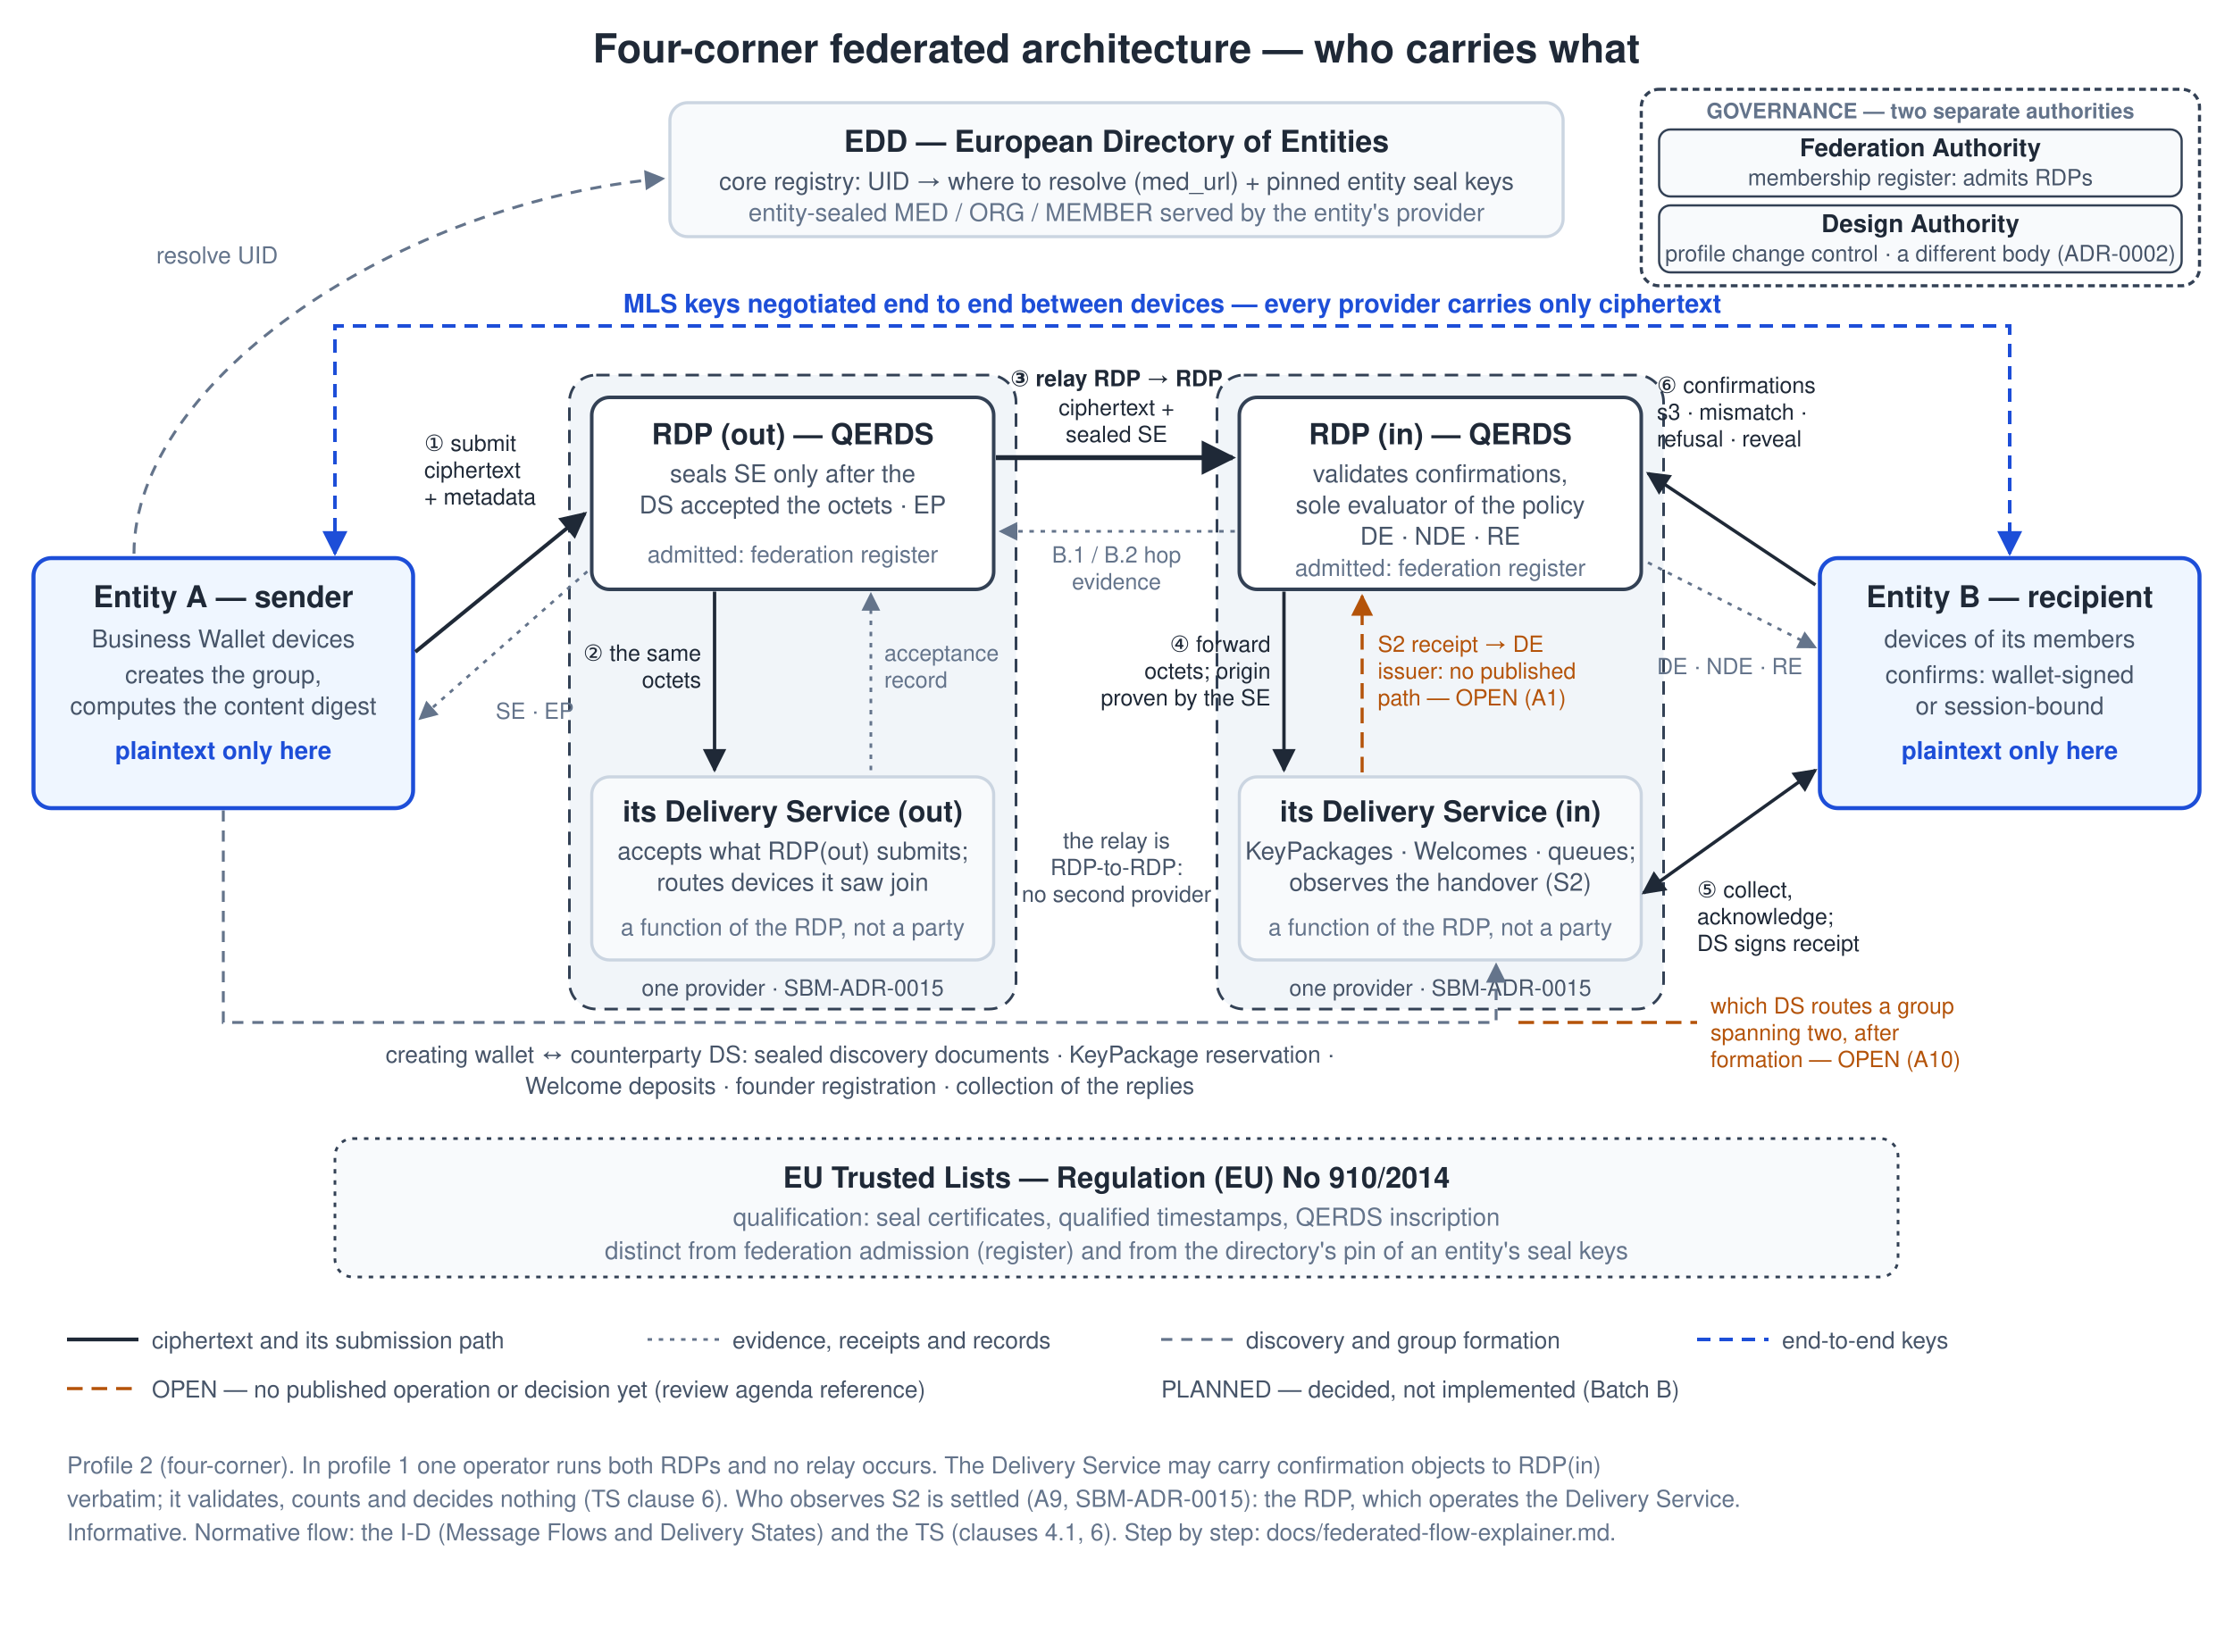
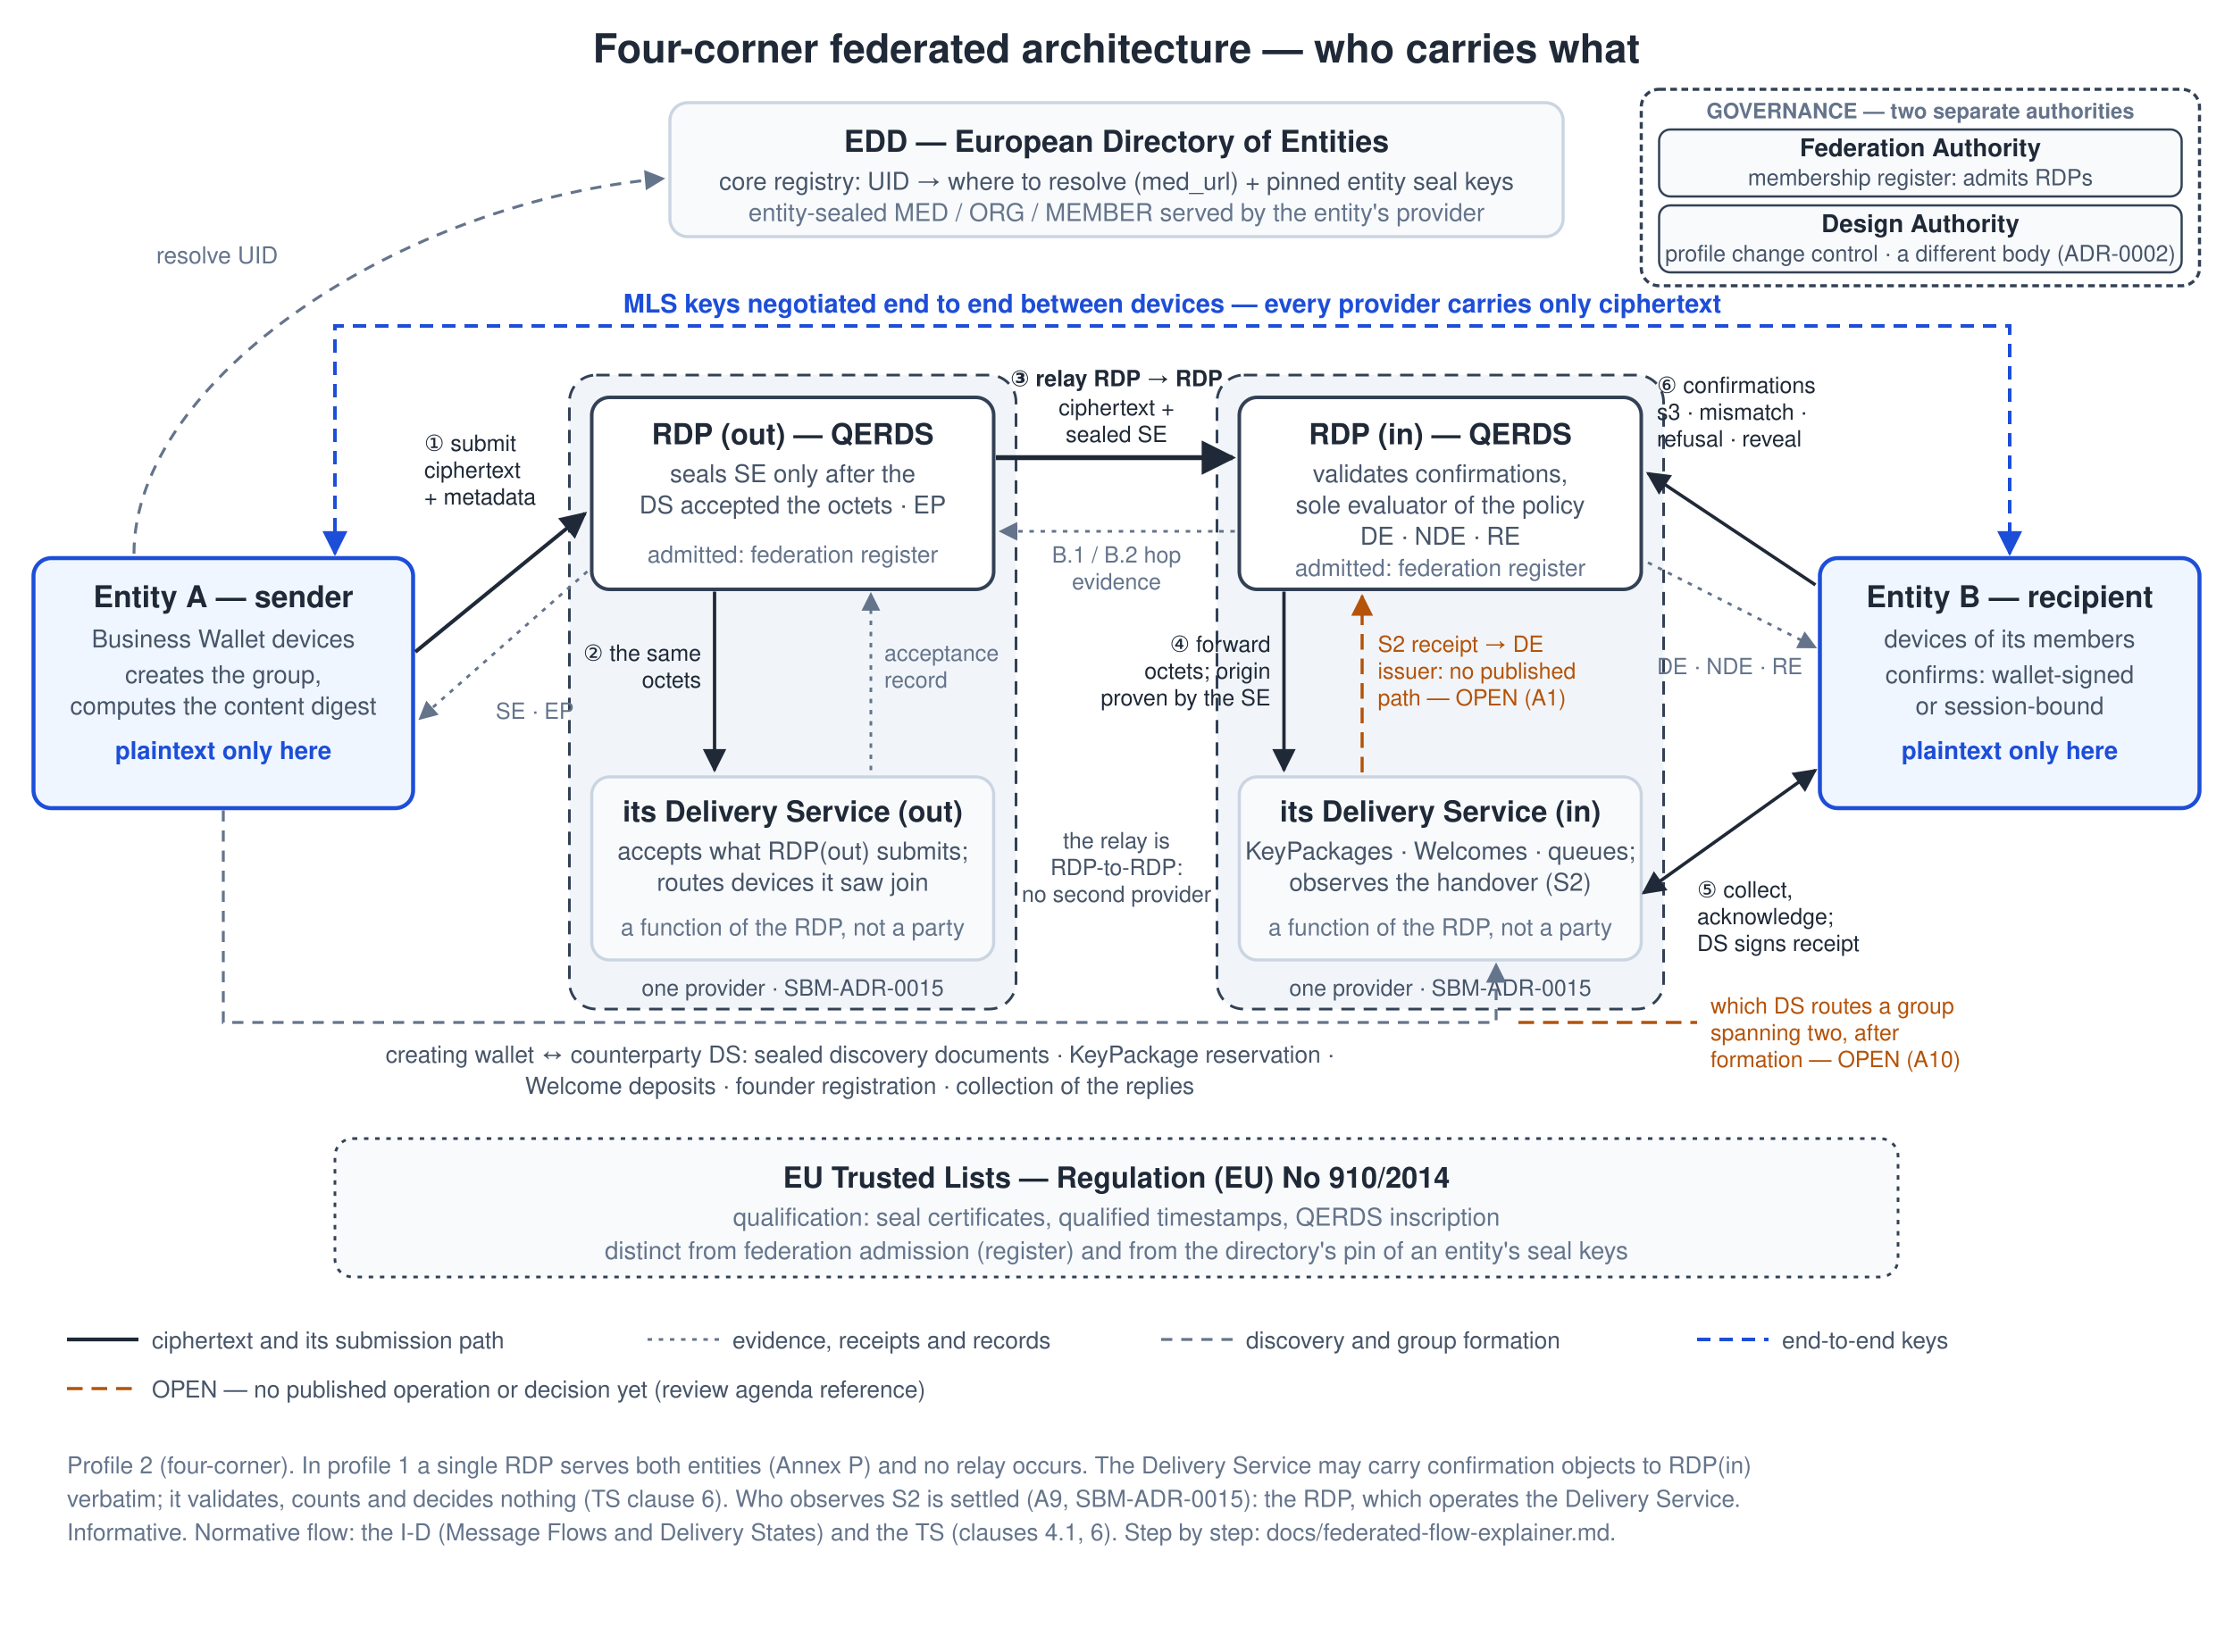
<svg xmlns="http://www.w3.org/2000/svg" viewBox="0 0 1000 740" font-family="Helvetica, Arial, sans-serif" role="img">
  <defs>
    <marker id="arr" viewBox="0 0 10 10" refX="9" refY="5" markerWidth="7" markerHeight="7" orient="auto-start-reverse">
      <path d="M 0 0 L 10 5 L 0 10 z" fill="#1f2937" />
    </marker>
    <marker id="arrg" viewBox="0 0 10 10" refX="9" refY="5" markerWidth="7" markerHeight="7" orient="auto-start-reverse">
      <path d="M 0 0 L 10 5 L 0 10 z" fill="#64748b" />
    </marker>
    <marker id="arrb" viewBox="0 0 10 10" refX="9" refY="5" markerWidth="7" markerHeight="7" orient="auto-start-reverse">
      <path d="M 0 0 L 10 5 L 0 10 z" fill="#1d4ed8" />
    </marker>
    <marker id="arro" viewBox="0 0 10 10" refX="9" refY="5" markerWidth="7" markerHeight="7" orient="auto-start-reverse">
      <path d="M 0 0 L 10 5 L 0 10 z" fill="#b45309" />
    </marker>
  </defs>
  <rect x="0" y="0" width="1000" height="740" fill="#ffffff" />
  <text x="500" y="28" text-anchor="middle" font-size="18" font-weight="bold" fill="#1f2937">Four-corner federated architecture — who carries what</text>
  <rect x="300" y="46" width="400" height="60" rx="8" fill="#f8fafc" stroke="#cbd5e1" stroke-width="1.4" />
  <text x="500" y="68" text-anchor="middle" font-size="13.5" font-weight="bold" fill="#1f2937">EDD — European Directory of Entities</text>
  <text x="500" y="85" text-anchor="middle" font-size="11" fill="#475569">core registry: UID → where to resolve (med_url) + pinned entity seal keys</text>
  <text x="500" y="99" text-anchor="middle" font-size="11" fill="#64748b">entity-sealed MED / ORG / MEMBER served by the entity's provider</text>
  <rect x="735" y="40" width="250" height="88" rx="8" fill="#ffffff" stroke="#334155" stroke-width="1.4" stroke-dasharray="3 2" />
  <text x="860" y="53" text-anchor="middle" font-size="9.5" font-weight="bold" fill="#64748b">GOVERNANCE — two separate authorities</text>
  <rect x="743" y="58" width="234" height="30" rx="5" fill="#f8fafc" stroke="#334155" stroke-width="1" />
  <text x="860" y="70" text-anchor="middle" font-size="11" font-weight="bold" fill="#1f2937">Federation Authority</text>
  <text x="860" y="83" text-anchor="middle" font-size="10" fill="#475569">membership register: admits RDPs</text>
  <rect x="743" y="92" width="234" height="30" rx="5" fill="#f8fafc" stroke="#334155" stroke-width="1" />
  <text x="860" y="104" text-anchor="middle" font-size="11" font-weight="bold" fill="#1f2937">Design Authority</text>
  <text x="860" y="117" text-anchor="middle" font-size="10" fill="#475569">profile change control · a different body (ADR-0002)</text>
  <path d="M 60 248 C 60 170, 180 90, 297 80" fill="none" stroke="#64748b" stroke-width="1.3" stroke-dasharray="5 4" marker-end="url(#arrg)" />
  <text x="70" y="118" font-size="10.5" fill="#64748b">resolve UID</text>
  <path d="M 150 248 L 150 146 L 900 146 L 900 248" fill="none" stroke="#1d4ed8" stroke-width="1.6" stroke-dasharray="6 4" marker-start="url(#arrb)" marker-end="url(#arrb)" />
  <text x="525" y="140" text-anchor="middle" font-size="11.5" font-weight="bold" fill="#1d4ed8">MLS keys negotiated end to end between devices — every provider carries only ciphertext</text>
  <rect x="15" y="250" width="170" height="112" rx="8" fill="#eff6ff" stroke="#1d4ed8" stroke-width="1.8" />
  <text x="100" y="272" text-anchor="middle" font-size="13.5" font-weight="bold" fill="#1f2937">Entity A — sender</text>
  <text x="100" y="290" text-anchor="middle" font-size="11" fill="#475569">Business Wallet devices</text>
  <text x="100" y="306" text-anchor="middle" font-size="11" fill="#475569">creates the group,</text>
  <text x="100" y="320" text-anchor="middle" font-size="11" fill="#475569">computes the content digest</text>
  <text x="100" y="340" text-anchor="middle" font-size="11" font-weight="bold" fill="#1d4ed8">plaintext only here</text>
  <rect x="815" y="250" width="170" height="112" rx="8" fill="#eff6ff" stroke="#1d4ed8" stroke-width="1.8" />
  <text x="900" y="272" text-anchor="middle" font-size="13.5" font-weight="bold" fill="#1f2937">Entity B — recipient</text>
  <text x="900" y="290" text-anchor="middle" font-size="11" fill="#475569">devices of its members</text>
  <text x="900" y="306" text-anchor="middle" font-size="11" fill="#475569">confirms: wallet-signed</text>
  <text x="900" y="320" text-anchor="middle" font-size="11" fill="#475569">or session-bound</text>
  <text x="900" y="340" text-anchor="middle" font-size="11" font-weight="bold" fill="#1d4ed8">plaintext only here</text>
  <rect x="255" y="168" width="200" height="284" rx="12" fill="#f1f5f9" stroke="#334155" stroke-width="1.2" stroke-dasharray="6 4" />
  <text x="355" y="446" text-anchor="middle" font-size="10" fill="#475569">one provider · SBM-ADR-0015</text>
  <rect x="265" y="178" width="180" height="86" rx="8" fill="#ffffff" stroke="#334155" stroke-width="1.6" />
  <text x="355" y="199" text-anchor="middle" font-size="13" font-weight="bold" fill="#1f2937">RDP (out) — QERDS</text>
  <text x="355" y="216" text-anchor="middle" font-size="11" fill="#475569">seals SE only after the</text>
  <text x="355" y="230" text-anchor="middle" font-size="11" fill="#475569">DS accepted the octets · EP</text>
  <text x="355" y="252" text-anchor="middle" font-size="10.5" fill="#64748b">admitted: federation register</text>
  <rect x="545" y="168" width="200" height="284" rx="12" fill="#f1f5f9" stroke="#334155" stroke-width="1.2" stroke-dasharray="6 4" />
  <text x="645" y="446" text-anchor="middle" font-size="10" fill="#475569">one provider · SBM-ADR-0015</text>
  <rect x="555" y="178" width="180" height="86" rx="8" fill="#ffffff" stroke="#334155" stroke-width="1.6" />
  <text x="645" y="199" text-anchor="middle" font-size="13" font-weight="bold" fill="#1f2937">RDP (in) — QERDS</text>
  <text x="645" y="216" text-anchor="middle" font-size="11" fill="#475569">validates confirmations,</text>
  <text x="645" y="230" text-anchor="middle" font-size="11" fill="#475569">sole evaluator of the policy</text>
  <text x="645" y="244" text-anchor="middle" font-size="11" fill="#475569">DE · NDE · RE</text>
  <text x="645" y="258" text-anchor="middle" font-size="10.5" fill="#64748b">admitted: federation register</text>
  <rect x="265" y="348" width="180" height="82" rx="8" fill="#f8fafc" stroke="#cbd5e1" stroke-width="1.4" />
  <text x="355" y="368" text-anchor="middle" font-size="13" font-weight="bold" fill="#1f2937">its Delivery Service (out)</text>
  <text x="355" y="385" text-anchor="middle" font-size="11" fill="#475569">accepts what RDP(out) submits;</text>
  <text x="355" y="399" text-anchor="middle" font-size="11" fill="#475569">routes devices it saw join</text>
  <text x="355" y="419" text-anchor="middle" font-size="10.5" fill="#64748b">a function of the RDP, not a party</text>
  <rect x="555" y="348" width="180" height="82" rx="8" fill="#f8fafc" stroke="#cbd5e1" stroke-width="1.4" />
  <text x="645" y="368" text-anchor="middle" font-size="13" font-weight="bold" fill="#1f2937">its Delivery Service (in)</text>
  <text x="645" y="385" text-anchor="middle" font-size="11" fill="#475569">KeyPackages · Welcomes · queues;</text>
  <text x="645" y="399" text-anchor="middle" font-size="11" fill="#475569">observes the handover (S2)</text>
  <text x="645" y="419" text-anchor="middle" font-size="10.5" fill="#64748b">a function of the RDP, not a party</text>
  <line x1="186" y1="292" x2="262" y2="230" stroke="#1f2937" stroke-width="1.7" marker-end="url(#arr)" />
  <text x="190" y="202" font-size="10" fill="#1f2937">① submit</text>
  <text x="190" y="214" font-size="10" fill="#1f2937">ciphertext</text>
  <text x="190" y="226" font-size="10" fill="#1f2937">+ metadata</text>
  <line x1="263" y1="256" x2="188" y2="322" stroke="#64748b" stroke-width="1.2" stroke-dasharray="2 3" marker-end="url(#arrg)" />
  <text x="222" y="322" font-size="10" fill="#64748b">SE · EP</text>
  <line x1="320" y1="265" x2="320" y2="345" stroke="#1f2937" stroke-width="1.5" marker-end="url(#arr)" />
  <text x="314" y="296" text-anchor="end" font-size="10" fill="#1f2937">② the same</text>
  <text x="314" y="308" text-anchor="end" font-size="10" fill="#1f2937">octets</text>
  <line x1="390" y1="345" x2="390" y2="266" stroke="#64748b" stroke-width="1.2" stroke-dasharray="2 3" marker-end="url(#arrg)" />
  <text x="396" y="296" font-size="10" fill="#64748b">acceptance</text>
  <text x="396" y="308" font-size="10" fill="#64748b">record</text>
  <line x1="446" y1="205" x2="552" y2="205" stroke="#1f2937" stroke-width="2.2" marker-end="url(#arr)" />
  <text x="500" y="173" text-anchor="middle" font-size="10" font-weight="bold" fill="#1f2937">③ relay RDP → RDP</text>
  <text x="500" y="186" text-anchor="middle" font-size="10" fill="#1f2937">ciphertext +</text>
  <text x="500" y="198" text-anchor="middle" font-size="10" fill="#1f2937">sealed SE</text>
  <line x1="553" y1="238" x2="448" y2="238" stroke="#64748b" stroke-width="1.2" stroke-dasharray="2 3" marker-end="url(#arrg)" />
  <text x="500" y="252" text-anchor="middle" font-size="10" fill="#64748b">B.1 / B.2 hop</text>
  <text x="500" y="264" text-anchor="middle" font-size="10" fill="#64748b">evidence</text>
  <text x="500" y="380" text-anchor="middle" font-size="10" fill="#475569">the relay is</text>
  <text x="500" y="392" text-anchor="middle" font-size="10" fill="#475569">RDP-to-RDP:</text>
  <text x="500" y="404" text-anchor="middle" font-size="10" fill="#475569">no second provider</text>
  <line x1="575" y1="265" x2="575" y2="345" stroke="#1f2937" stroke-width="1.5" marker-end="url(#arr)" />
  <text x="569" y="292" text-anchor="end" font-size="10" fill="#1f2937">④ forward</text>
  <text x="569" y="304" text-anchor="end" font-size="10" fill="#1f2937">octets; origin</text>
  <text x="569" y="316" text-anchor="end" font-size="10" fill="#1f2937">proven by the SE</text>
  <line x1="610" y1="346" x2="610" y2="267" stroke="#b45309" stroke-width="1.4" stroke-dasharray="7 4" marker-end="url(#arro)" />
  <text x="617" y="292" font-size="10" fill="#b45309">S2 receipt → DE</text>
  <text x="617" y="304" font-size="10" fill="#b45309">issuer: no published</text>
  <text x="617" y="316" font-size="10" fill="#b45309">path — OPEN (A1)</text>
  <line x1="736" y1="400" x2="813" y2="345" stroke="#1f2937" stroke-width="1.5" marker-start="url(#arr)" marker-end="url(#arr)" />
  <text x="760" y="402" font-size="10" fill="#1f2937">⑤ collect,</text>
  <text x="760" y="414" font-size="10" fill="#1f2937">acknowledge;</text>
  <text x="760" y="426" font-size="10" fill="#1f2937">DS signs receipt</text>
  <line x1="813" y1="262" x2="738" y2="212" stroke="#1f2937" stroke-width="1.5" marker-end="url(#arr)" />
  <text x="742" y="176" font-size="10" fill="#1f2937">⑥ confirmations</text>
  <text x="742" y="188" font-size="10" fill="#1f2937">s3 · mismatch ·</text>
  <text x="742" y="200" font-size="10" fill="#1f2937">refusal · reveal</text>
  <line x1="738" y1="252" x2="813" y2="290" stroke="#64748b" stroke-width="1.2" stroke-dasharray="2 3" marker-end="url(#arrg)" />
  <text x="742" y="302" font-size="10" fill="#64748b">DE · NDE · RE</text>
  <path d="M 100 363 L 100 458 L 670 458 L 670 432" fill="none" stroke="#64748b" stroke-width="1.3" stroke-dasharray="5 4" marker-end="url(#arrg)" />
  <text x="385" y="476" text-anchor="middle" font-size="10.5" fill="#475569">creating wallet ↔ counterparty DS: sealed discovery documents · KeyPackage reservation ·</text>
  <text x="385" y="490" text-anchor="middle" font-size="10.5" fill="#475569">Welcome deposits · founder registration · collection of the replies</text>
  <line x1="680" y1="458" x2="760" y2="458" stroke="#b45309" stroke-width="1.4" stroke-dasharray="7 4" />
  <text x="766" y="454" font-size="10" fill="#b45309">which DS routes a group</text>
  <text x="766" y="466" font-size="10" fill="#b45309">spanning two, after</text>
  <text x="766" y="478" font-size="10" fill="#b45309">formation — OPEN (A10)</text>
  <rect x="150" y="510" width="700" height="62" rx="8" fill="#f8fafc" stroke="#334155" stroke-width="1.2" stroke-dasharray="2 3" />
  <text x="500" y="532" text-anchor="middle" font-size="13" font-weight="bold" fill="#1f2937">EU Trusted Lists — Regulation (EU) No 910/2014</text>
  <text x="500" y="549" text-anchor="middle" font-size="11" fill="#64748b">qualification: seal certificates, qualified timestamps, QERDS inscription</text>
  <text x="500" y="564" text-anchor="middle" font-size="11" fill="#64748b">distinct from federation admission (register) and from the directory's pin of an entity's seal keys</text>
  <g font-size="10.5" fill="#475569">
    <line x1="30" y1="600" x2="62" y2="600" stroke="#1f2937" stroke-width="1.7" />
    <text x="68" y="604">ciphertext and its submission path</text>
    <line x1="290" y1="600" x2="322" y2="600" stroke="#64748b" stroke-width="1.2" stroke-dasharray="2 3" />
    <text x="328" y="604">evidence, receipts and records</text>
    <line x1="520" y1="600" x2="552" y2="600" stroke="#64748b" stroke-width="1.3" stroke-dasharray="5 4" />
    <text x="558" y="604">discovery and group formation</text>
    <line x1="760" y1="600" x2="792" y2="600" stroke="#1d4ed8" stroke-width="1.6" stroke-dasharray="6 4" />
    <text x="798" y="604">end-to-end keys</text>
    <line x1="30" y1="622" x2="62" y2="622" stroke="#b45309" stroke-width="1.4" stroke-dasharray="7 4" />
    <text x="68" y="626">OPEN — no published operation or decision yet (review agenda reference)</text>
-     <text x="520" y="626">PLANNED — decided, not implemented (Batch B)</text>
  </g>
  <g font-size="10.5" fill="#64748b">
-     <text x="30" y="660">Profile 2 (four-corner). In profile 1 one operator runs both RDPs and no relay occurs. The Delivery Service may carry confirmation objects to RDP(in)</text>
+     <text x="30" y="660">Profile 2 (four-corner). In profile 1 a single RDP serves both entities (Annex P) and no relay occurs. The Delivery Service may carry confirmation objects to RDP(in)</text>
    <text x="30" y="675">verbatim; it validates, counts and decides nothing (TS clause 6). Who observes S2 is settled (A9, SBM-ADR-0015): the RDP, which operates the Delivery Service.</text>
    <text x="30" y="690">Informative. Normative flow: the I-D (Message Flows and Delivery States) and the TS (clauses 4.1, 6). Step by step: docs/federated-flow-explainer.md.</text>
  </g>
</svg>
